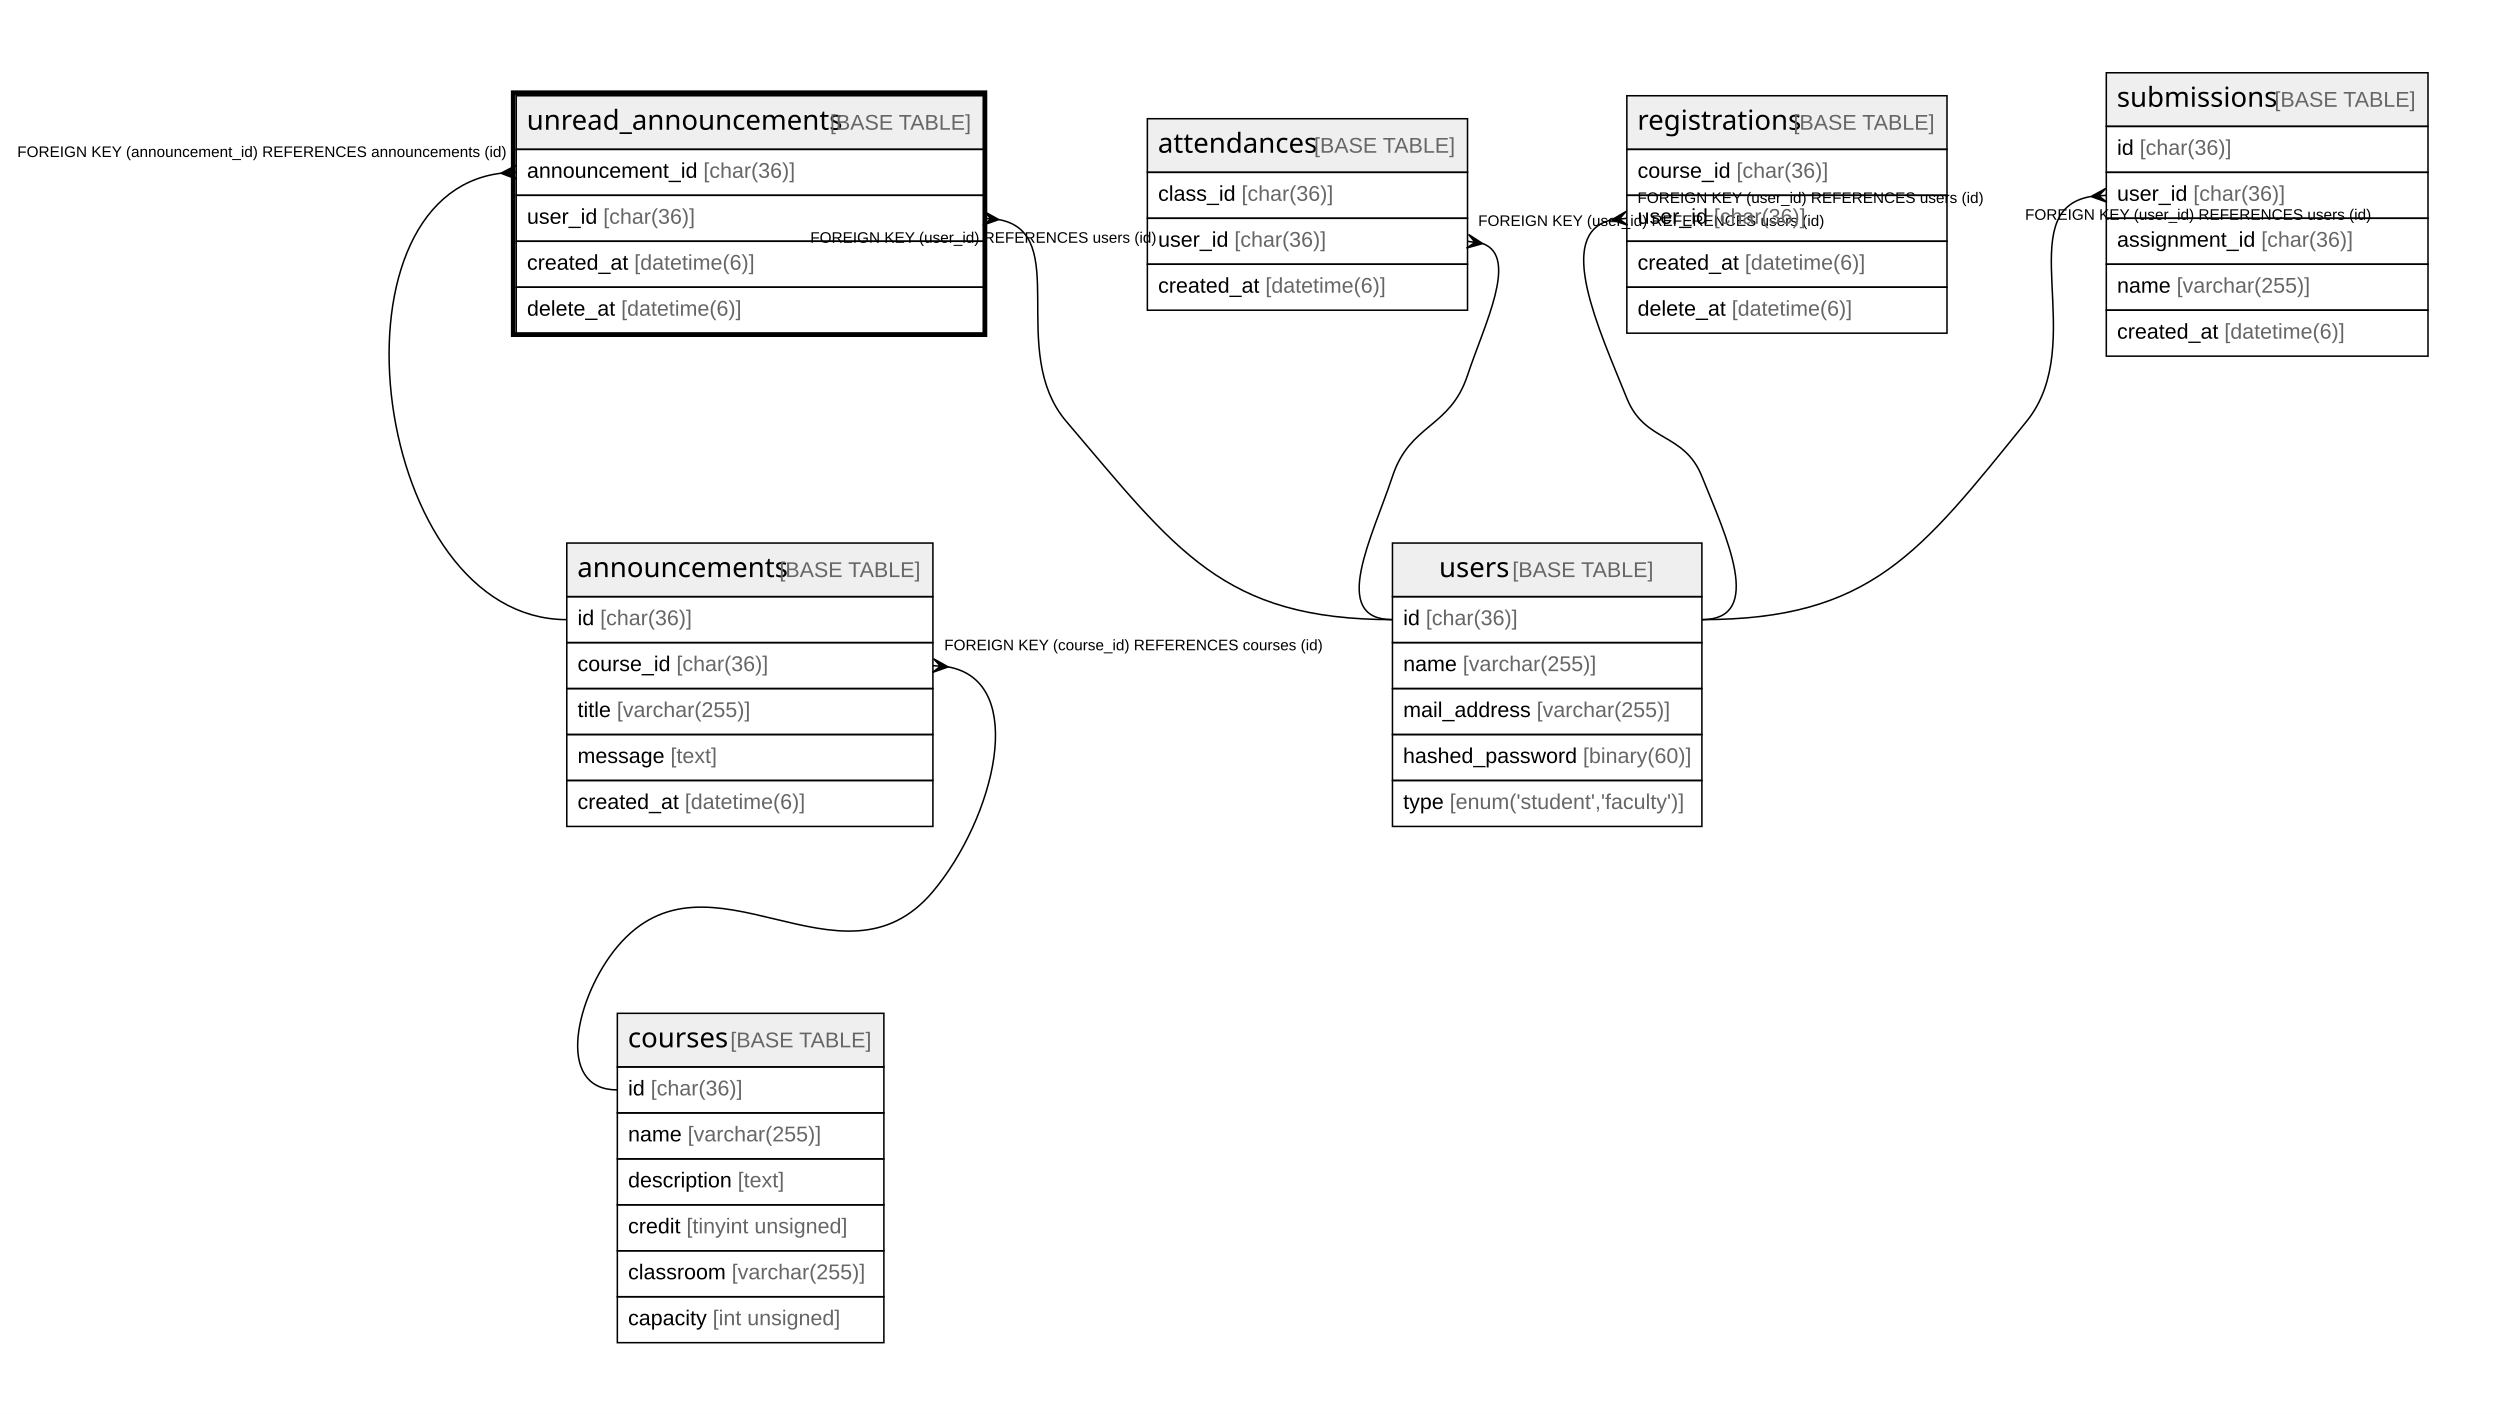
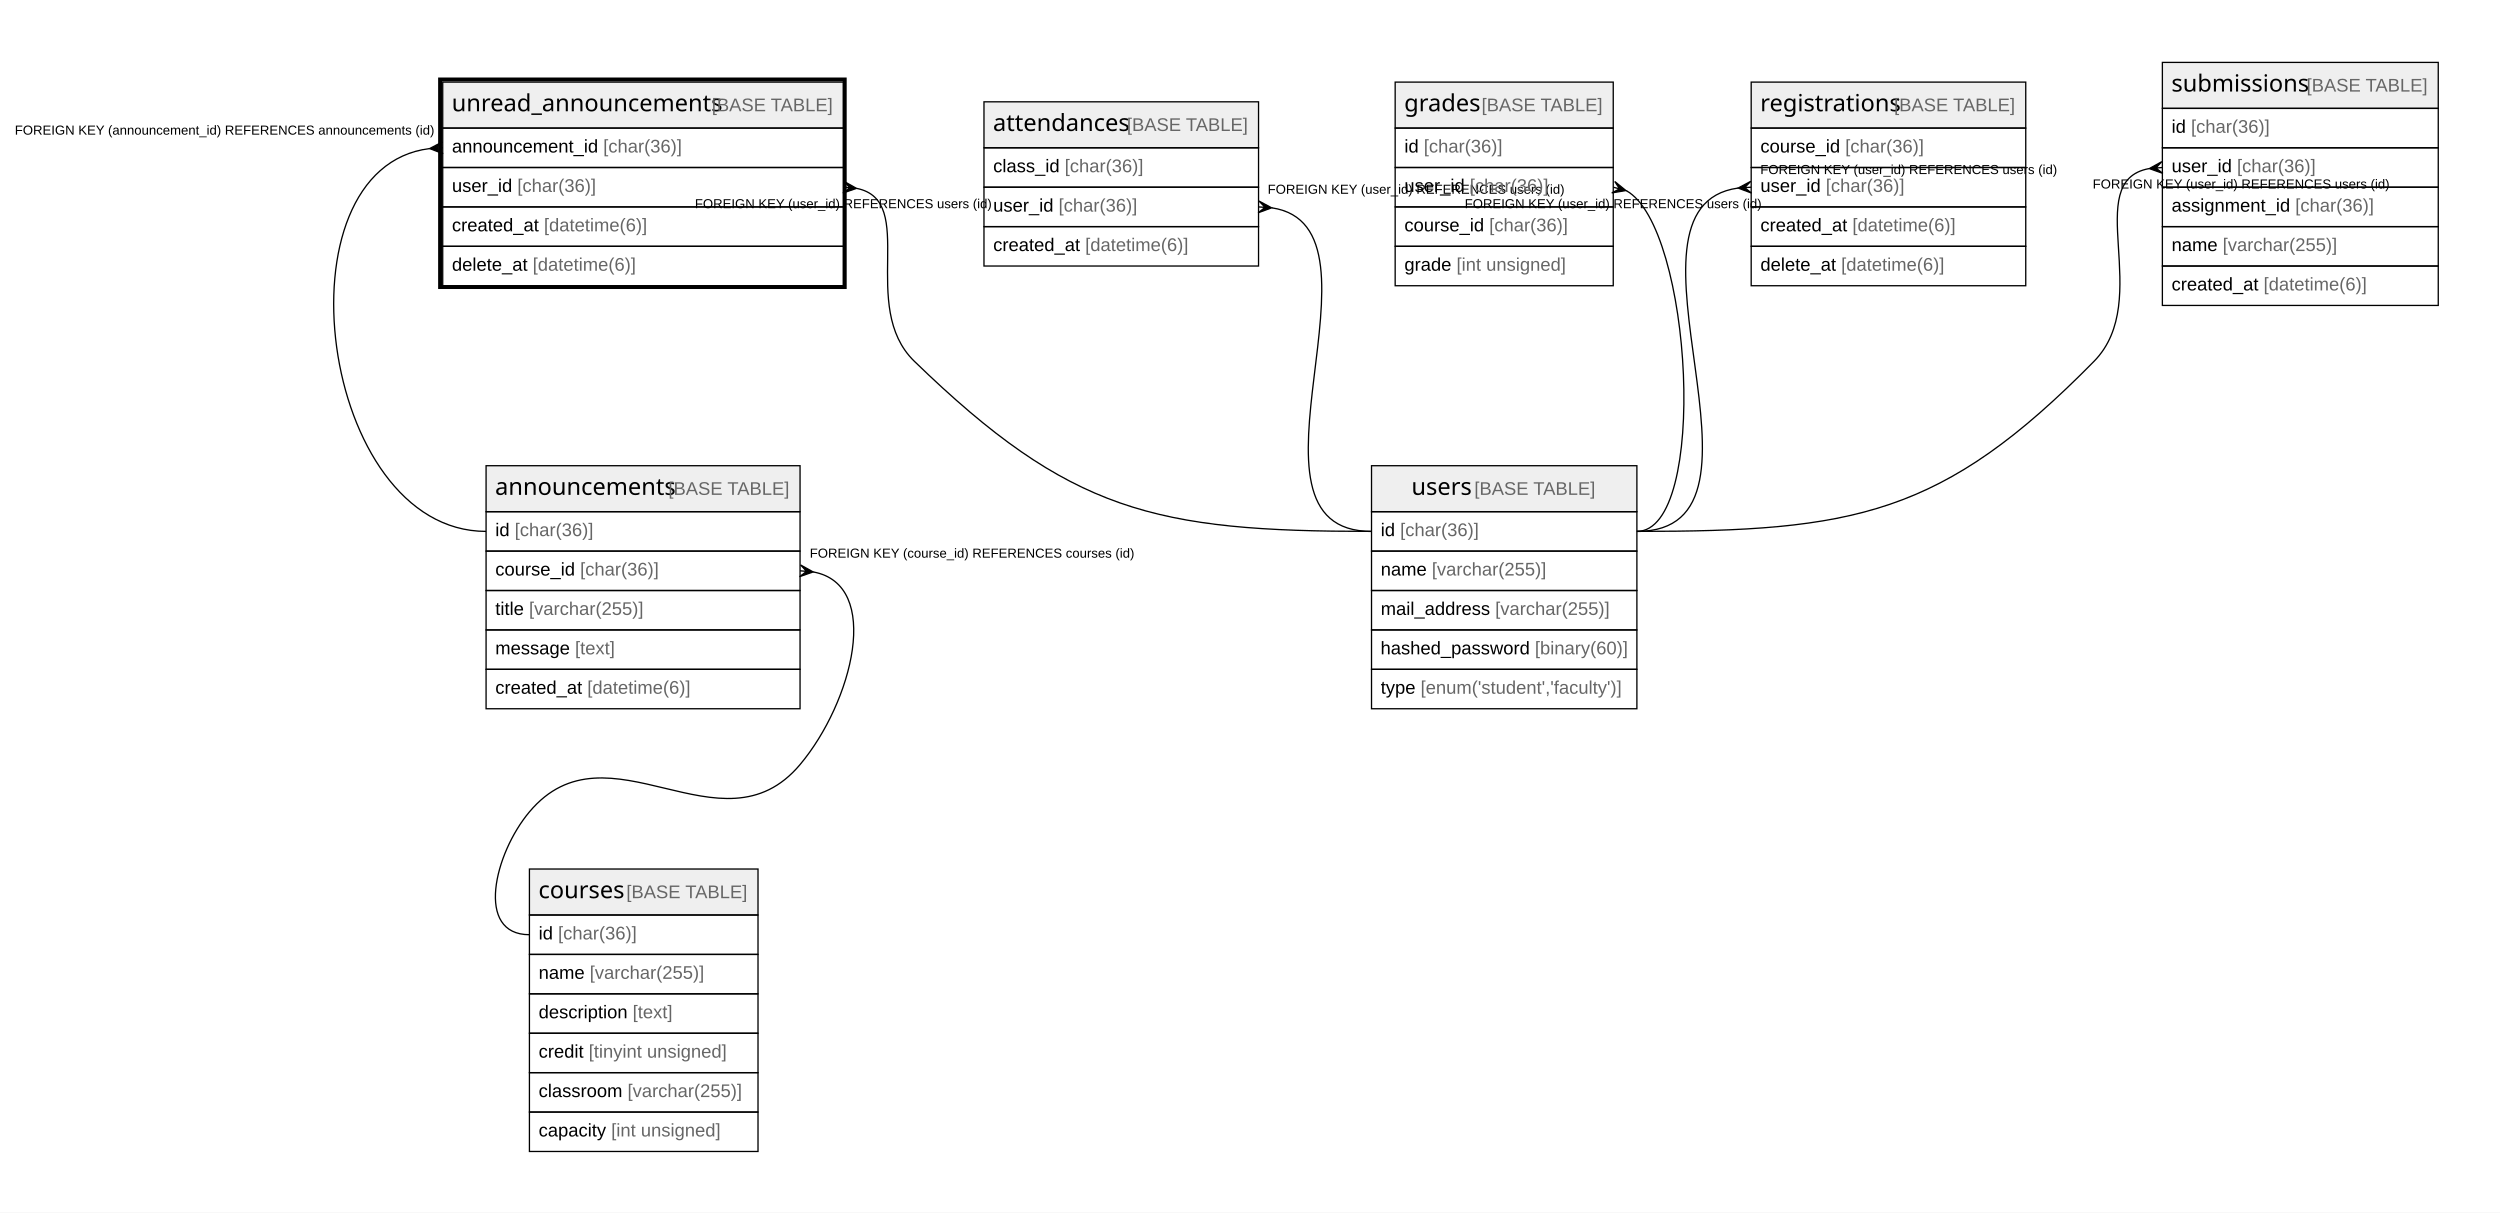
- <svg xmlns="http://www.w3.org/2000/svg" width="1632pt" height="923pt" viewBox="0.00 0.00 1632.00 923.00">
+ <svg xmlns="http://www.w3.org/2000/svg" width="1903pt" height="923pt" viewBox="0.00 0.00 1903.00 923.00">
  <g id="graph0" class="graph" transform="scale(1 1) rotate(0) translate(4 919)">
-     <polygon fill="#ffffff" stroke="transparent" points="-4,4 -4,-919 1628,-919 1628,4 -4,4" />
+     <polygon fill="#ffffff" stroke="transparent" points="-4,4 -4,-919 1899,-919 1899,4 -4,4" />
    <g id="node1" class="node">
      <polygon fill="#efefef" stroke="transparent" points="333,-821.5 333,-856.5 638,-856.5 638,-821.5 333,-821.5" />
      <polygon fill="none" stroke="#000000" points="333,-821.5 333,-856.5 638,-856.5 638,-821.5 333,-821.5" />
      <text text-anchor="start" x="339.833" y="-834.3" font-family="Arial Bold" font-size="18.00" fill="#000000">unread_announcements</text>
      <text text-anchor="start" x="533.913" y="-834.3" font-family="Arial" font-size="14.00" fill="#000000"> </text>
      <text text-anchor="start" x="537.803" y="-834.3" font-family="Arial" font-size="14.00" fill="#666666">[BASE TABLE]</text>
      <polygon fill="none" stroke="#000000" points="333,-791.5 333,-821.5 638,-821.5 638,-791.5 333,-791.5" />
      <text text-anchor="start" x="340" y="-802.9" font-family="Arial" font-size="14.00" fill="#000000">announcement_id </text>
      <text text-anchor="start" x="455.157" y="-802.9" font-family="Arial" font-size="14.00" fill="#666666">[char(36)]</text>
      <polygon fill="none" stroke="#000000" points="333,-761.5 333,-791.5 638,-791.5 638,-761.5 333,-761.5" />
      <text text-anchor="start" x="340" y="-772.9" font-family="Arial" font-size="14.00" fill="#000000">user_id </text>
      <text text-anchor="start" x="389.788" y="-772.9" font-family="Arial" font-size="14.00" fill="#666666">[char(36)]</text>
      <polygon fill="none" stroke="#000000" points="333,-731.5 333,-761.5 638,-761.5 638,-731.5 333,-731.5" />
      <text text-anchor="start" x="340" y="-742.9" font-family="Arial" font-size="14.00" fill="#000000">created_at </text>
      <text text-anchor="start" x="410.028" y="-742.9" font-family="Arial" font-size="14.00" fill="#666666">[datetime(6)]</text>
      <polygon fill="none" stroke="#000000" points="333,-701.5 333,-731.5 638,-731.5 638,-701.5 333,-701.5" />
      <text text-anchor="start" x="340" y="-712.9" font-family="Arial" font-size="14.00" fill="#000000">delete_at </text>
      <text text-anchor="start" x="401.474" y="-712.9" font-family="Arial" font-size="14.00" fill="#666666">[datetime(6)]</text>
      <polygon fill="none" stroke="#000000" stroke-width="3" points="331,-700.5 331,-858.5 639,-858.5 639,-700.5 331,-700.5" />
    </g>
    <g id="node2" class="node">
      <polygon fill="#efefef" stroke="transparent" points="366,-529.5 366,-564.5 605,-564.5 605,-529.5 366,-529.5" />
      <polygon fill="none" stroke="#000000" points="366,-529.5 366,-564.5 605,-564.5 605,-529.5 366,-529.5" />
      <text text-anchor="start" x="372.848" y="-542.3" font-family="Arial Bold" font-size="18.00" fill="#000000">announcements</text>
      <text text-anchor="start" x="500.898" y="-542.3" font-family="Arial" font-size="14.00" fill="#000000"> </text>
      <text text-anchor="start" x="504.789" y="-542.3" font-family="Arial" font-size="14.00" fill="#666666">[BASE TABLE]</text>
      <polygon fill="none" stroke="#000000" points="366,-499.5 366,-529.5 605,-529.5 605,-499.5 366,-499.5" />
      <text text-anchor="start" x="373" y="-510.9" font-family="Arial" font-size="14.00" fill="#000000">id </text>
      <text text-anchor="start" x="387.78" y="-510.9" font-family="Arial" font-size="14.00" fill="#666666">[char(36)]</text>
      <polygon fill="none" stroke="#000000" points="366,-469.5 366,-499.5 605,-499.5 605,-469.5 366,-469.5" />
      <text text-anchor="start" x="373" y="-480.9" font-family="Arial" font-size="14.00" fill="#000000">course_id </text>
      <text text-anchor="start" x="437.571" y="-480.9" font-family="Arial" font-size="14.00" fill="#666666">[char(36)]</text>
      <polygon fill="none" stroke="#000000" points="366,-439.5 366,-469.5 605,-469.5 605,-439.5 366,-439.5" />
      <text text-anchor="start" x="373" y="-450.9" font-family="Arial" font-size="14.00" fill="#000000">title </text>
      <text text-anchor="start" x="398.668" y="-450.9" font-family="Arial" font-size="14.00" fill="#666666">[varchar(255)]</text>
      <polygon fill="none" stroke="#000000" points="366,-409.5 366,-439.5 605,-439.5 605,-409.5 366,-409.5" />
      <text text-anchor="start" x="373" y="-420.9" font-family="Arial" font-size="14.00" fill="#000000">message </text>
      <text text-anchor="start" x="433.682" y="-420.9" font-family="Arial" font-size="14.00" fill="#666666">[text]</text>
      <polygon fill="none" stroke="#000000" points="366,-379.5 366,-409.5 605,-409.5 605,-379.5 366,-379.5" />
      <text text-anchor="start" x="373" y="-390.9" font-family="Arial" font-size="14.00" fill="#000000">created_at </text>
      <text text-anchor="start" x="443.028" y="-390.9" font-family="Arial" font-size="14.00" fill="#666666">[datetime(6)]</text>
    </g>
    <g id="edge1" class="edge">
      <path fill="none" stroke="#000000" d="M323.009,-805.902C204.204,-791.305 238.84,-514.5 366,-514.5" />
      <polygon fill="#000000" stroke="#000000" points="323.018,-805.902 332.731,-810.992 328.009,-806.201 333,-806.5 333,-806.5 333,-806.5 328.009,-806.201 333.269,-802.008 323.018,-805.902 323.018,-805.902" />
      <text text-anchor="start" x="7.253" y="-816.5" font-family="Arial" font-size="10.00" fill="#000000">FOREIGN KEY (announcement_id) REFERENCES announcements (id)</text>
    </g>
    <g id="node4" class="node">
-       <polygon fill="#efefef" stroke="transparent" points="905,-529.5 905,-564.5 1107,-564.5 1107,-529.5 905,-529.5" />
-       <polygon fill="none" stroke="#000000" points="905,-529.5 905,-564.5 1107,-564.5 1107,-529.5 905,-529.5" />
-       <text text-anchor="start" x="935.371" y="-542.3" font-family="Arial Bold" font-size="18.00" fill="#000000">users</text>
-       <text text-anchor="start" x="979.375" y="-542.3" font-family="Arial" font-size="14.00" fill="#000000"> </text>
-       <text text-anchor="start" x="983.266" y="-542.3" font-family="Arial" font-size="14.00" fill="#666666">[BASE TABLE]</text>
-       <polygon fill="none" stroke="#000000" points="905,-499.5 905,-529.5 1107,-529.5 1107,-499.5 905,-499.5" />
-       <text text-anchor="start" x="912" y="-510.9" font-family="Arial" font-size="14.00" fill="#000000">id </text>
-       <text text-anchor="start" x="926.78" y="-510.9" font-family="Arial" font-size="14.00" fill="#666666">[char(36)]</text>
-       <polygon fill="none" stroke="#000000" points="905,-469.5 905,-499.5 1107,-499.5 1107,-469.5 905,-469.5" />
-       <text text-anchor="start" x="912" y="-480.9" font-family="Arial" font-size="14.00" fill="#000000">name </text>
-       <text text-anchor="start" x="950.899" y="-480.9" font-family="Arial" font-size="14.00" fill="#666666">[varchar(255)]</text>
-       <polygon fill="none" stroke="#000000" points="905,-439.5 905,-469.5 1107,-469.5 1107,-439.5 905,-439.5" />
-       <text text-anchor="start" x="912" y="-450.9" font-family="Arial" font-size="14.00" fill="#000000">mail_address </text>
-       <text text-anchor="start" x="999.121" y="-450.9" font-family="Arial" font-size="14.00" fill="#666666">[varchar(255)]</text>
-       <polygon fill="none" stroke="#000000" points="905,-409.5 905,-439.5 1107,-439.5 1107,-409.5 905,-409.5" />
-       <text text-anchor="start" x="911.867" y="-420.9" font-family="Arial" font-size="14.00" fill="#000000">hashed_password </text>
-       <text text-anchor="start" x="1029.351" y="-420.9" font-family="Arial" font-size="14.00" fill="#666666">[binary(60)]</text>
-       <polygon fill="none" stroke="#000000" points="905,-379.5 905,-409.5 1107,-409.5 1107,-379.5 905,-379.5" />
-       <text text-anchor="start" x="912" y="-390.9" font-family="Arial" font-size="14.00" fill="#000000">type </text>
-       <text text-anchor="start" x="942.346" y="-390.9" font-family="Arial" font-size="14.00" fill="#666666">[enum('student','faculty')]</text>
+       <polygon fill="#efefef" stroke="transparent" points="1040,-529.5 1040,-564.5 1242,-564.5 1242,-529.5 1040,-529.5" />
+       <polygon fill="none" stroke="#000000" points="1040,-529.5 1040,-564.5 1242,-564.5 1242,-529.5 1040,-529.5" />
+       <text text-anchor="start" x="1070.371" y="-542.3" font-family="Arial Bold" font-size="18.00" fill="#000000">users</text>
+       <text text-anchor="start" x="1114.375" y="-542.3" font-family="Arial" font-size="14.00" fill="#000000"> </text>
+       <text text-anchor="start" x="1118.266" y="-542.3" font-family="Arial" font-size="14.00" fill="#666666">[BASE TABLE]</text>
+       <polygon fill="none" stroke="#000000" points="1040,-499.5 1040,-529.5 1242,-529.5 1242,-499.5 1040,-499.5" />
+       <text text-anchor="start" x="1047" y="-510.9" font-family="Arial" font-size="14.00" fill="#000000">id </text>
+       <text text-anchor="start" x="1061.78" y="-510.9" font-family="Arial" font-size="14.00" fill="#666666">[char(36)]</text>
+       <polygon fill="none" stroke="#000000" points="1040,-469.5 1040,-499.5 1242,-499.5 1242,-469.5 1040,-469.5" />
+       <text text-anchor="start" x="1047" y="-480.9" font-family="Arial" font-size="14.00" fill="#000000">name </text>
+       <text text-anchor="start" x="1085.899" y="-480.9" font-family="Arial" font-size="14.00" fill="#666666">[varchar(255)]</text>
+       <polygon fill="none" stroke="#000000" points="1040,-439.5 1040,-469.5 1242,-469.5 1242,-439.5 1040,-439.5" />
+       <text text-anchor="start" x="1047" y="-450.9" font-family="Arial" font-size="14.00" fill="#000000">mail_address </text>
+       <text text-anchor="start" x="1134.121" y="-450.9" font-family="Arial" font-size="14.00" fill="#666666">[varchar(255)]</text>
+       <polygon fill="none" stroke="#000000" points="1040,-409.5 1040,-439.5 1242,-439.5 1242,-409.5 1040,-409.5" />
+       <text text-anchor="start" x="1046.867" y="-420.9" font-family="Arial" font-size="14.00" fill="#000000">hashed_password </text>
+       <text text-anchor="start" x="1164.351" y="-420.9" font-family="Arial" font-size="14.00" fill="#666666">[binary(60)]</text>
+       <polygon fill="none" stroke="#000000" points="1040,-379.5 1040,-409.5 1242,-409.5 1242,-379.5 1040,-379.5" />
+       <text text-anchor="start" x="1047" y="-390.9" font-family="Arial" font-size="14.00" fill="#000000">type </text>
+       <text text-anchor="start" x="1077.346" y="-390.9" font-family="Arial" font-size="14.00" fill="#666666">[enum('student','faculty')]</text>
    </g>
    <g id="edge3" class="edge">
-       <path fill="none" stroke="#000000" d="M648.041,-775.658C695.95,-766.767 653.17,-689.565 692,-644 763.86,-559.676 794.21,-514.5 905,-514.5" />
-       <polygon fill="#000000" stroke="#000000" points="647.965,-775.664 637.624,-772.016 642.982,-776.082 638,-776.5 638,-776.5 638,-776.5 642.982,-776.082 638.376,-780.984 647.965,-775.664 647.965,-775.664" />
+       <path fill="none" stroke="#000000" d="M647.999,-775.618C695.464,-766.311 649.023,-685.676 692,-644 810.473,-529.115 874.971,-514.5 1040,-514.5" />
+       <polygon fill="#000000" stroke="#000000" points="647.961,-775.621 637.605,-772.017 642.981,-776.061 638,-776.5 638,-776.5 638,-776.5 642.981,-776.061 638.395,-780.983 647.961,-775.621 647.961,-775.621" />
      <text text-anchor="start" x="524.945" y="-760.5" font-family="Arial" font-size="10.00" fill="#000000">FOREIGN KEY (user_id) REFERENCES users (id)</text>
    </g>
    <g id="node3" class="node">
      <polygon fill="#efefef" stroke="transparent" points="399,-222.5 399,-257.5 573,-257.5 573,-222.5 399,-222.5" />
      <polygon fill="none" stroke="#000000" points="399,-222.5 399,-257.5 573,-257.5 573,-222.5 399,-222.5" />
      <text text-anchor="start" x="405.868" y="-235.3" font-family="Arial Bold" font-size="18.00" fill="#000000">courses</text>
      <text text-anchor="start" x="468.878" y="-235.3" font-family="Arial" font-size="14.00" fill="#000000"> </text>
      <text text-anchor="start" x="472.769" y="-235.3" font-family="Arial" font-size="14.00" fill="#666666">[BASE TABLE]</text>
      <polygon fill="none" stroke="#000000" points="399,-192.5 399,-222.5 573,-222.5 573,-192.5 399,-192.5" />
      <text text-anchor="start" x="406" y="-203.9" font-family="Arial" font-size="14.00" fill="#000000">id </text>
      <text text-anchor="start" x="420.78" y="-203.9" font-family="Arial" font-size="14.00" fill="#666666">[char(36)]</text>
      <polygon fill="none" stroke="#000000" points="399,-162.5 399,-192.5 573,-192.5 573,-162.5 399,-162.5" />
      <text text-anchor="start" x="406" y="-173.9" font-family="Arial" font-size="14.00" fill="#000000">name </text>
      <text text-anchor="start" x="444.899" y="-173.9" font-family="Arial" font-size="14.00" fill="#666666">[varchar(255)]</text>
      <polygon fill="none" stroke="#000000" points="399,-132.5 399,-162.5 573,-162.5 573,-132.5 399,-132.5" />
      <text text-anchor="start" x="406" y="-143.9" font-family="Arial" font-size="14.00" fill="#000000">description </text>
      <text text-anchor="start" x="477.568" y="-143.9" font-family="Arial" font-size="14.00" fill="#666666">[text]</text>
      <polygon fill="none" stroke="#000000" points="399,-102.5 399,-132.5 573,-132.5 573,-102.5 399,-102.5" />
      <text text-anchor="start" x="406" y="-113.9" font-family="Arial" font-size="14.00" fill="#000000">credit </text>
      <text text-anchor="start" x="444.114" y="-113.9" font-family="Arial" font-size="14.00" fill="#666666">[tinyint unsigned]</text>
      <polygon fill="none" stroke="#000000" points="399,-72.5 399,-102.5 573,-102.5 573,-72.5 399,-72.5" />
      <text text-anchor="start" x="406" y="-83.9" font-family="Arial" font-size="14.00" fill="#000000">classroom </text>
      <text text-anchor="start" x="473.666" y="-83.9" font-family="Arial" font-size="14.00" fill="#666666">[varchar(255)]</text>
      <polygon fill="none" stroke="#000000" points="399,-42.5 399,-72.5 573,-72.5 573,-42.5 399,-42.5" />
      <text text-anchor="start" x="406" y="-53.9" font-family="Arial" font-size="14.00" fill="#000000">capacity </text>
      <text text-anchor="start" x="461.236" y="-53.9" font-family="Arial" font-size="14.00" fill="#666666">[int unsigned]</text>
    </g>
    <g id="edge2" class="edge">
      <path fill="none" stroke="#000000" d="M614.969,-483.651C667.942,-473.997 644.87,-384.442 605,-337 545.203,-265.847 458.797,-372.153 399,-301 372.264,-269.187 357.444,-207.5 399,-207.5" />
      <polygon fill="#000000" stroke="#000000" points="614.964,-483.651 604.618,-480.016 609.982,-484.075 605,-484.5 605,-484.5 605,-484.5 609.982,-484.075 605.382,-488.984 614.964,-483.651 614.964,-483.651" />
      <text text-anchor="start" x="612.386" y="-494.5" font-family="Arial" font-size="10.00" fill="#000000">FOREIGN KEY (course_id) REFERENCES courses (id)</text>
    </g>
    <g id="node5" class="node">
      <polygon fill="#efefef" stroke="transparent" points="745,-806.5 745,-841.5 954,-841.5 954,-806.5 745,-806.5" />
      <polygon fill="none" stroke="#000000" points="745,-806.5 745,-841.5 954,-841.5 954,-806.5 745,-806.5" />
      <text text-anchor="start" x="751.849" y="-819.3" font-family="Arial Bold" font-size="18.00" fill="#000000">attendances</text>
      <text text-anchor="start" x="849.897" y="-819.3" font-family="Arial" font-size="14.00" fill="#000000"> </text>
      <text text-anchor="start" x="853.788" y="-819.3" font-family="Arial" font-size="14.00" fill="#666666">[BASE TABLE]</text>
      <polygon fill="none" stroke="#000000" points="745,-776.5 745,-806.5 954,-806.5 954,-776.5 745,-776.5" />
      <text text-anchor="start" x="752" y="-787.9" font-family="Arial" font-size="14.00" fill="#000000">class_id </text>
      <text text-anchor="start" x="806.452" y="-787.9" font-family="Arial" font-size="14.00" fill="#666666">[char(36)]</text>
      <polygon fill="none" stroke="#000000" points="745,-746.5 745,-776.5 954,-776.5 954,-746.5 745,-746.5" />
      <text text-anchor="start" x="752" y="-757.9" font-family="Arial" font-size="14.00" fill="#000000">user_id </text>
      <text text-anchor="start" x="801.788" y="-757.9" font-family="Arial" font-size="14.00" fill="#666666">[char(36)]</text>
      <polygon fill="none" stroke="#000000" points="745,-716.5 745,-746.5 954,-746.5 954,-716.5 745,-716.5" />
      <text text-anchor="start" x="752" y="-727.9" font-family="Arial" font-size="14.00" fill="#000000">created_at </text>
      <text text-anchor="start" x="822.028" y="-727.9" font-family="Arial" font-size="14.00" fill="#666666">[datetime(6)]</text>
    </g>
    <g id="edge4" class="edge">
-       <path fill="none" stroke="#000000" d="M963.904,-760.002C987.619,-751.367 964.968,-707.173 954,-674 942.531,-639.313 916.469,-642.687 905,-608 891.955,-568.545 863.444,-514.5 905,-514.5" />
-       <polygon fill="#000000" stroke="#000000" points="963.888,-760.005 953.327,-757.051 958.944,-760.752 954,-761.5 954,-761.5 954,-761.5 958.944,-760.752 954.673,-765.949 963.888,-760.005 963.888,-760.005" />
+       <path fill="none" stroke="#000000" d="M964.144,-760.791C1061.343,-746.304 927.391,-514.5 1040,-514.5" />
+       <polygon fill="#000000" stroke="#000000" points="963.976,-760.803 953.686,-757.011 958.988,-761.152 954,-761.5 954,-761.5 954,-761.5 958.988,-761.152 954.314,-765.989 963.976,-760.803 963.976,-760.803" />
      <text text-anchor="start" x="960.945" y="-771.5" font-family="Arial" font-size="10.00" fill="#000000">FOREIGN KEY (user_id) REFERENCES users (id)</text>
    </g>
    <g id="node6" class="node">
-       <polygon fill="#efefef" stroke="transparent" points="1058,-821.5 1058,-856.5 1267,-856.5 1267,-821.5 1058,-821.5" />
-       <polygon fill="none" stroke="#000000" points="1058,-821.5 1058,-856.5 1267,-856.5 1267,-821.5 1058,-821.5" />
-       <text text-anchor="start" x="1064.869" y="-834.3" font-family="Arial Bold" font-size="18.00" fill="#000000">registrations</text>
-       <text text-anchor="start" x="1162.877" y="-834.3" font-family="Arial" font-size="14.00" fill="#000000"> </text>
-       <text text-anchor="start" x="1166.768" y="-834.3" font-family="Arial" font-size="14.00" fill="#666666">[BASE TABLE]</text>
-       <polygon fill="none" stroke="#000000" points="1058,-791.5 1058,-821.5 1267,-821.5 1267,-791.5 1058,-791.5" />
-       <text text-anchor="start" x="1065" y="-802.9" font-family="Arial" font-size="14.00" fill="#000000">course_id </text>
-       <text text-anchor="start" x="1129.571" y="-802.9" font-family="Arial" font-size="14.00" fill="#666666">[char(36)]</text>
-       <polygon fill="none" stroke="#000000" points="1058,-761.5 1058,-791.5 1267,-791.5 1267,-761.5 1058,-761.5" />
+       <polygon fill="#efefef" stroke="transparent" points="1058,-821.5 1058,-856.5 1224,-856.5 1224,-821.5 1058,-821.5" />
+       <polygon fill="none" stroke="#000000" points="1058,-821.5 1058,-856.5 1224,-856.5 1224,-821.5 1058,-821.5" />
+       <text text-anchor="start" x="1064.865" y="-834.3" font-family="Arial Bold" font-size="18.00" fill="#000000">grades</text>
+       <text text-anchor="start" x="1119.882" y="-834.3" font-family="Arial" font-size="14.00" fill="#000000"> </text>
+       <text text-anchor="start" x="1123.772" y="-834.3" font-family="Arial" font-size="14.00" fill="#666666">[BASE TABLE]</text>
+       <polygon fill="none" stroke="#000000" points="1058,-791.5 1058,-821.5 1224,-821.5 1224,-791.5 1058,-791.5" />
+       <text text-anchor="start" x="1065" y="-802.9" font-family="Arial" font-size="14.00" fill="#000000">id </text>
+       <text text-anchor="start" x="1079.78" y="-802.9" font-family="Arial" font-size="14.00" fill="#666666">[char(36)]</text>
+       <polygon fill="none" stroke="#000000" points="1058,-761.5 1058,-791.5 1224,-791.5 1224,-761.5 1058,-761.5" />
      <text text-anchor="start" x="1065" y="-772.9" font-family="Arial" font-size="14.00" fill="#000000">user_id </text>
      <text text-anchor="start" x="1114.788" y="-772.9" font-family="Arial" font-size="14.00" fill="#666666">[char(36)]</text>
-       <polygon fill="none" stroke="#000000" points="1058,-731.5 1058,-761.5 1267,-761.5 1267,-731.5 1058,-731.5" />
-       <text text-anchor="start" x="1065" y="-742.9" font-family="Arial" font-size="14.00" fill="#000000">created_at </text>
-       <text text-anchor="start" x="1135.028" y="-742.9" font-family="Arial" font-size="14.00" fill="#666666">[datetime(6)]</text>
-       <polygon fill="none" stroke="#000000" points="1058,-701.5 1058,-731.5 1267,-731.5 1267,-701.5 1058,-701.5" />
-       <text text-anchor="start" x="1065" y="-712.9" font-family="Arial" font-size="14.00" fill="#000000">delete_at </text>
-       <text text-anchor="start" x="1126.474" y="-712.9" font-family="Arial" font-size="14.00" fill="#666666">[datetime(6)]</text>
+       <polygon fill="none" stroke="#000000" points="1058,-731.5 1058,-761.5 1224,-761.5 1224,-731.5 1058,-731.5" />
+       <text text-anchor="start" x="1065" y="-742.9" font-family="Arial" font-size="14.00" fill="#000000">course_id </text>
+       <text text-anchor="start" x="1129.571" y="-742.9" font-family="Arial" font-size="14.00" fill="#666666">[char(36)]</text>
+       <polygon fill="none" stroke="#000000" points="1058,-701.5 1058,-731.5 1224,-731.5 1224,-701.5 1058,-701.5" />
+       <text text-anchor="start" x="1065" y="-712.9" font-family="Arial" font-size="14.00" fill="#000000">grade </text>
+       <text text-anchor="start" x="1104.682" y="-712.9" font-family="Arial" font-size="14.00" fill="#666666">[int unsigned]</text>
    </g>
    <g id="edge5" class="edge">
-       <path fill="none" stroke="#000000" d="M1047.736,-775.395C1010.562,-766.363 1039.946,-703.849 1058,-659 1069.738,-629.841 1095.262,-637.159 1107,-608 1122.518,-569.451 1148.556,-514.5 1107,-514.5" />
-       <polygon fill="#000000" stroke="#000000" points="1048.057,-775.43 1057.518,-780.974 1053.029,-775.965 1058,-776.5 1058,-776.5 1058,-776.5 1053.029,-775.965 1058.482,-772.026 1048.057,-775.43 1048.057,-775.43" />
-       <text text-anchor="start" x="1064.945" y="-786.5" font-family="Arial" font-size="10.00" fill="#000000">FOREIGN KEY (user_id) REFERENCES users (id)</text>
+       <path fill="none" stroke="#000000" d="M1233.836,-773.907C1284.207,-746.696 1296.94,-514.5 1242,-514.5" />
+       <polygon fill="#000000" stroke="#000000" points="1233.67,-773.951 1222.853,-772.149 1228.835,-775.225 1224,-776.5 1224,-776.5 1224,-776.5 1228.835,-775.225 1225.147,-780.851 1233.67,-773.951 1233.67,-773.951" />
+       <text text-anchor="start" x="1110.945" y="-760.5" font-family="Arial" font-size="10.00" fill="#000000">FOREIGN KEY (user_id) REFERENCES users (id)</text>
    </g>
    <g id="node7" class="node">
-       <polygon fill="#efefef" stroke="transparent" points="1371,-836.5 1371,-871.5 1581,-871.5 1581,-836.5 1371,-836.5" />
-       <polygon fill="none" stroke="#000000" points="1371,-836.5 1371,-871.5 1581,-871.5 1581,-836.5 1371,-836.5" />
-       <text text-anchor="start" x="1377.87" y="-849.3" font-family="Arial Bold" font-size="18.00" fill="#000000">submissions</text>
-       <text text-anchor="start" x="1476.876" y="-849.3" font-family="Arial" font-size="14.00" fill="#000000"> </text>
-       <text text-anchor="start" x="1480.766" y="-849.3" font-family="Arial" font-size="14.00" fill="#666666">[BASE TABLE]</text>
-       <polygon fill="none" stroke="#000000" points="1371,-806.5 1371,-836.5 1581,-836.5 1581,-806.5 1371,-806.5" />
-       <text text-anchor="start" x="1378" y="-817.9" font-family="Arial" font-size="14.00" fill="#000000">id </text>
-       <text text-anchor="start" x="1392.78" y="-817.9" font-family="Arial" font-size="14.00" fill="#666666">[char(36)]</text>
-       <polygon fill="none" stroke="#000000" points="1371,-776.5 1371,-806.5 1581,-806.5 1581,-776.5 1371,-776.5" />
-       <text text-anchor="start" x="1378" y="-787.9" font-family="Arial" font-size="14.00" fill="#000000">user_id </text>
-       <text text-anchor="start" x="1427.788" y="-787.9" font-family="Arial" font-size="14.00" fill="#666666">[char(36)]</text>
-       <polygon fill="none" stroke="#000000" points="1371,-746.5 1371,-776.5 1581,-776.5 1581,-746.5 1371,-746.5" />
-       <text text-anchor="start" x="1378" y="-757.9" font-family="Arial" font-size="14.00" fill="#000000">assignment_id </text>
-       <text text-anchor="start" x="1472.133" y="-757.9" font-family="Arial" font-size="14.00" fill="#666666">[char(36)]</text>
-       <polygon fill="none" stroke="#000000" points="1371,-716.5 1371,-746.5 1581,-746.5 1581,-716.5 1371,-716.5" />
-       <text text-anchor="start" x="1378" y="-727.9" font-family="Arial" font-size="14.00" fill="#000000">name </text>
-       <text text-anchor="start" x="1416.899" y="-727.9" font-family="Arial" font-size="14.00" fill="#666666">[varchar(255)]</text>
-       <polygon fill="none" stroke="#000000" points="1371,-686.5 1371,-716.5 1581,-716.5 1581,-686.5 1371,-686.5" />
-       <text text-anchor="start" x="1378" y="-697.9" font-family="Arial" font-size="14.00" fill="#000000">created_at </text>
-       <text text-anchor="start" x="1448.028" y="-697.9" font-family="Arial" font-size="14.00" fill="#666666">[datetime(6)]</text>
+       <polygon fill="#efefef" stroke="transparent" points="1329,-821.5 1329,-856.5 1538,-856.5 1538,-821.5 1329,-821.5" />
+       <polygon fill="none" stroke="#000000" points="1329,-821.5 1329,-856.5 1538,-856.5 1538,-821.5 1329,-821.5" />
+       <text text-anchor="start" x="1335.869" y="-834.3" font-family="Arial Bold" font-size="18.00" fill="#000000">registrations</text>
+       <text text-anchor="start" x="1433.877" y="-834.3" font-family="Arial" font-size="14.00" fill="#000000"> </text>
+       <text text-anchor="start" x="1437.768" y="-834.3" font-family="Arial" font-size="14.00" fill="#666666">[BASE TABLE]</text>
+       <polygon fill="none" stroke="#000000" points="1329,-791.5 1329,-821.5 1538,-821.5 1538,-791.5 1329,-791.5" />
+       <text text-anchor="start" x="1336" y="-802.9" font-family="Arial" font-size="14.00" fill="#000000">course_id </text>
+       <text text-anchor="start" x="1400.571" y="-802.9" font-family="Arial" font-size="14.00" fill="#666666">[char(36)]</text>
+       <polygon fill="none" stroke="#000000" points="1329,-761.5 1329,-791.5 1538,-791.5 1538,-761.5 1329,-761.5" />
+       <text text-anchor="start" x="1336" y="-772.9" font-family="Arial" font-size="14.00" fill="#000000">user_id </text>
+       <text text-anchor="start" x="1385.788" y="-772.9" font-family="Arial" font-size="14.00" fill="#666666">[char(36)]</text>
+       <polygon fill="none" stroke="#000000" points="1329,-731.5 1329,-761.5 1538,-761.5 1538,-731.5 1329,-731.5" />
+       <text text-anchor="start" x="1336" y="-742.9" font-family="Arial" font-size="14.00" fill="#000000">created_at </text>
+       <text text-anchor="start" x="1406.028" y="-742.9" font-family="Arial" font-size="14.00" fill="#666666">[datetime(6)]</text>
+       <polygon fill="none" stroke="#000000" points="1329,-701.5 1329,-731.5 1538,-731.5 1538,-701.5 1329,-701.5" />
+       <text text-anchor="start" x="1336" y="-712.9" font-family="Arial" font-size="14.00" fill="#000000">delete_at </text>
+       <text text-anchor="start" x="1397.474" y="-712.9" font-family="Arial" font-size="14.00" fill="#666666">[datetime(6)]</text>
    </g>
    <g id="edge6" class="edge">
-       <path fill="none" stroke="#000000" d="M1360.731,-790.683C1307.876,-781.394 1360.352,-695.065 1319,-644 1249.516,-558.196 1217.41,-514.5 1107,-514.5" />
-       <polygon fill="#000000" stroke="#000000" points="1361.032,-790.707 1370.643,-795.986 1366.016,-791.103 1371,-791.5 1371,-791.5 1371,-791.5 1366.016,-791.103 1371.357,-787.014 1361.032,-790.707 1361.032,-790.707" />
-       <text text-anchor="start" x="1317.945" y="-775.5" font-family="Arial" font-size="10.00" fill="#000000">FOREIGN KEY (user_id) REFERENCES users (id)</text>
+       <path fill="none" stroke="#000000" d="M1318.926,-775.838C1215.343,-761.373 1361.102,-514.5 1242,-514.5" />
+       <polygon fill="#000000" stroke="#000000" points="1319.022,-775.845 1328.705,-780.99 1324.011,-776.172 1329,-776.5 1329,-776.5 1329,-776.5 1324.011,-776.172 1329.295,-772.01 1319.022,-775.845 1319.022,-775.845" />
+       <text text-anchor="start" x="1335.945" y="-786.5" font-family="Arial" font-size="10.00" fill="#000000">FOREIGN KEY (user_id) REFERENCES users (id)</text>
+     </g>
+     <g id="node8" class="node">
+       <polygon fill="#efefef" stroke="transparent" points="1642,-836.5 1642,-871.5 1852,-871.5 1852,-836.5 1642,-836.5" />
+       <polygon fill="none" stroke="#000000" points="1642,-836.5 1642,-871.5 1852,-871.5 1852,-836.5 1642,-836.5" />
+       <text text-anchor="start" x="1648.87" y="-849.3" font-family="Arial Bold" font-size="18.00" fill="#000000">submissions</text>
+       <text text-anchor="start" x="1747.876" y="-849.3" font-family="Arial" font-size="14.00" fill="#000000"> </text>
+       <text text-anchor="start" x="1751.766" y="-849.3" font-family="Arial" font-size="14.00" fill="#666666">[BASE TABLE]</text>
+       <polygon fill="none" stroke="#000000" points="1642,-806.5 1642,-836.5 1852,-836.5 1852,-806.5 1642,-806.5" />
+       <text text-anchor="start" x="1649" y="-817.9" font-family="Arial" font-size="14.00" fill="#000000">id </text>
+       <text text-anchor="start" x="1663.78" y="-817.9" font-family="Arial" font-size="14.00" fill="#666666">[char(36)]</text>
+       <polygon fill="none" stroke="#000000" points="1642,-776.5 1642,-806.5 1852,-806.5 1852,-776.5 1642,-776.5" />
+       <text text-anchor="start" x="1649" y="-787.9" font-family="Arial" font-size="14.00" fill="#000000">user_id </text>
+       <text text-anchor="start" x="1698.788" y="-787.9" font-family="Arial" font-size="14.00" fill="#666666">[char(36)]</text>
+       <polygon fill="none" stroke="#000000" points="1642,-746.5 1642,-776.5 1852,-776.5 1852,-746.5 1642,-746.5" />
+       <text text-anchor="start" x="1649" y="-757.9" font-family="Arial" font-size="14.00" fill="#000000">assignment_id </text>
+       <text text-anchor="start" x="1743.133" y="-757.9" font-family="Arial" font-size="14.00" fill="#666666">[char(36)]</text>
+       <polygon fill="none" stroke="#000000" points="1642,-716.5 1642,-746.5 1852,-746.5 1852,-716.5 1642,-716.5" />
+       <text text-anchor="start" x="1649" y="-727.9" font-family="Arial" font-size="14.00" fill="#000000">name </text>
+       <text text-anchor="start" x="1687.899" y="-727.9" font-family="Arial" font-size="14.00" fill="#666666">[varchar(255)]</text>
+       <polygon fill="none" stroke="#000000" points="1642,-686.5 1642,-716.5 1852,-716.5 1852,-686.5 1642,-686.5" />
+       <text text-anchor="start" x="1649" y="-697.9" font-family="Arial" font-size="14.00" fill="#000000">created_at </text>
+       <text text-anchor="start" x="1719.028" y="-697.9" font-family="Arial" font-size="14.00" fill="#666666">[datetime(6)]</text>
+     </g>
+     <g id="edge7" class="edge">
+       <path fill="none" stroke="#000000" d="M1631.773,-790.645C1579.39,-780.934 1636.059,-690.864 1590,-644 1474.322,-526.302 1407.028,-514.5 1242,-514.5" />
+       <polygon fill="#000000" stroke="#000000" points="1632.035,-790.667 1641.625,-795.984 1637.017,-791.084 1642,-791.5 1642,-791.5 1642,-791.5 1637.017,-791.084 1642.375,-787.016 1632.035,-790.667 1632.035,-790.667" />
+       <text text-anchor="start" x="1588.945" y="-775.5" font-family="Arial" font-size="10.00" fill="#000000">FOREIGN KEY (user_id) REFERENCES users (id)</text>
    </g>
  </g>
</svg>
